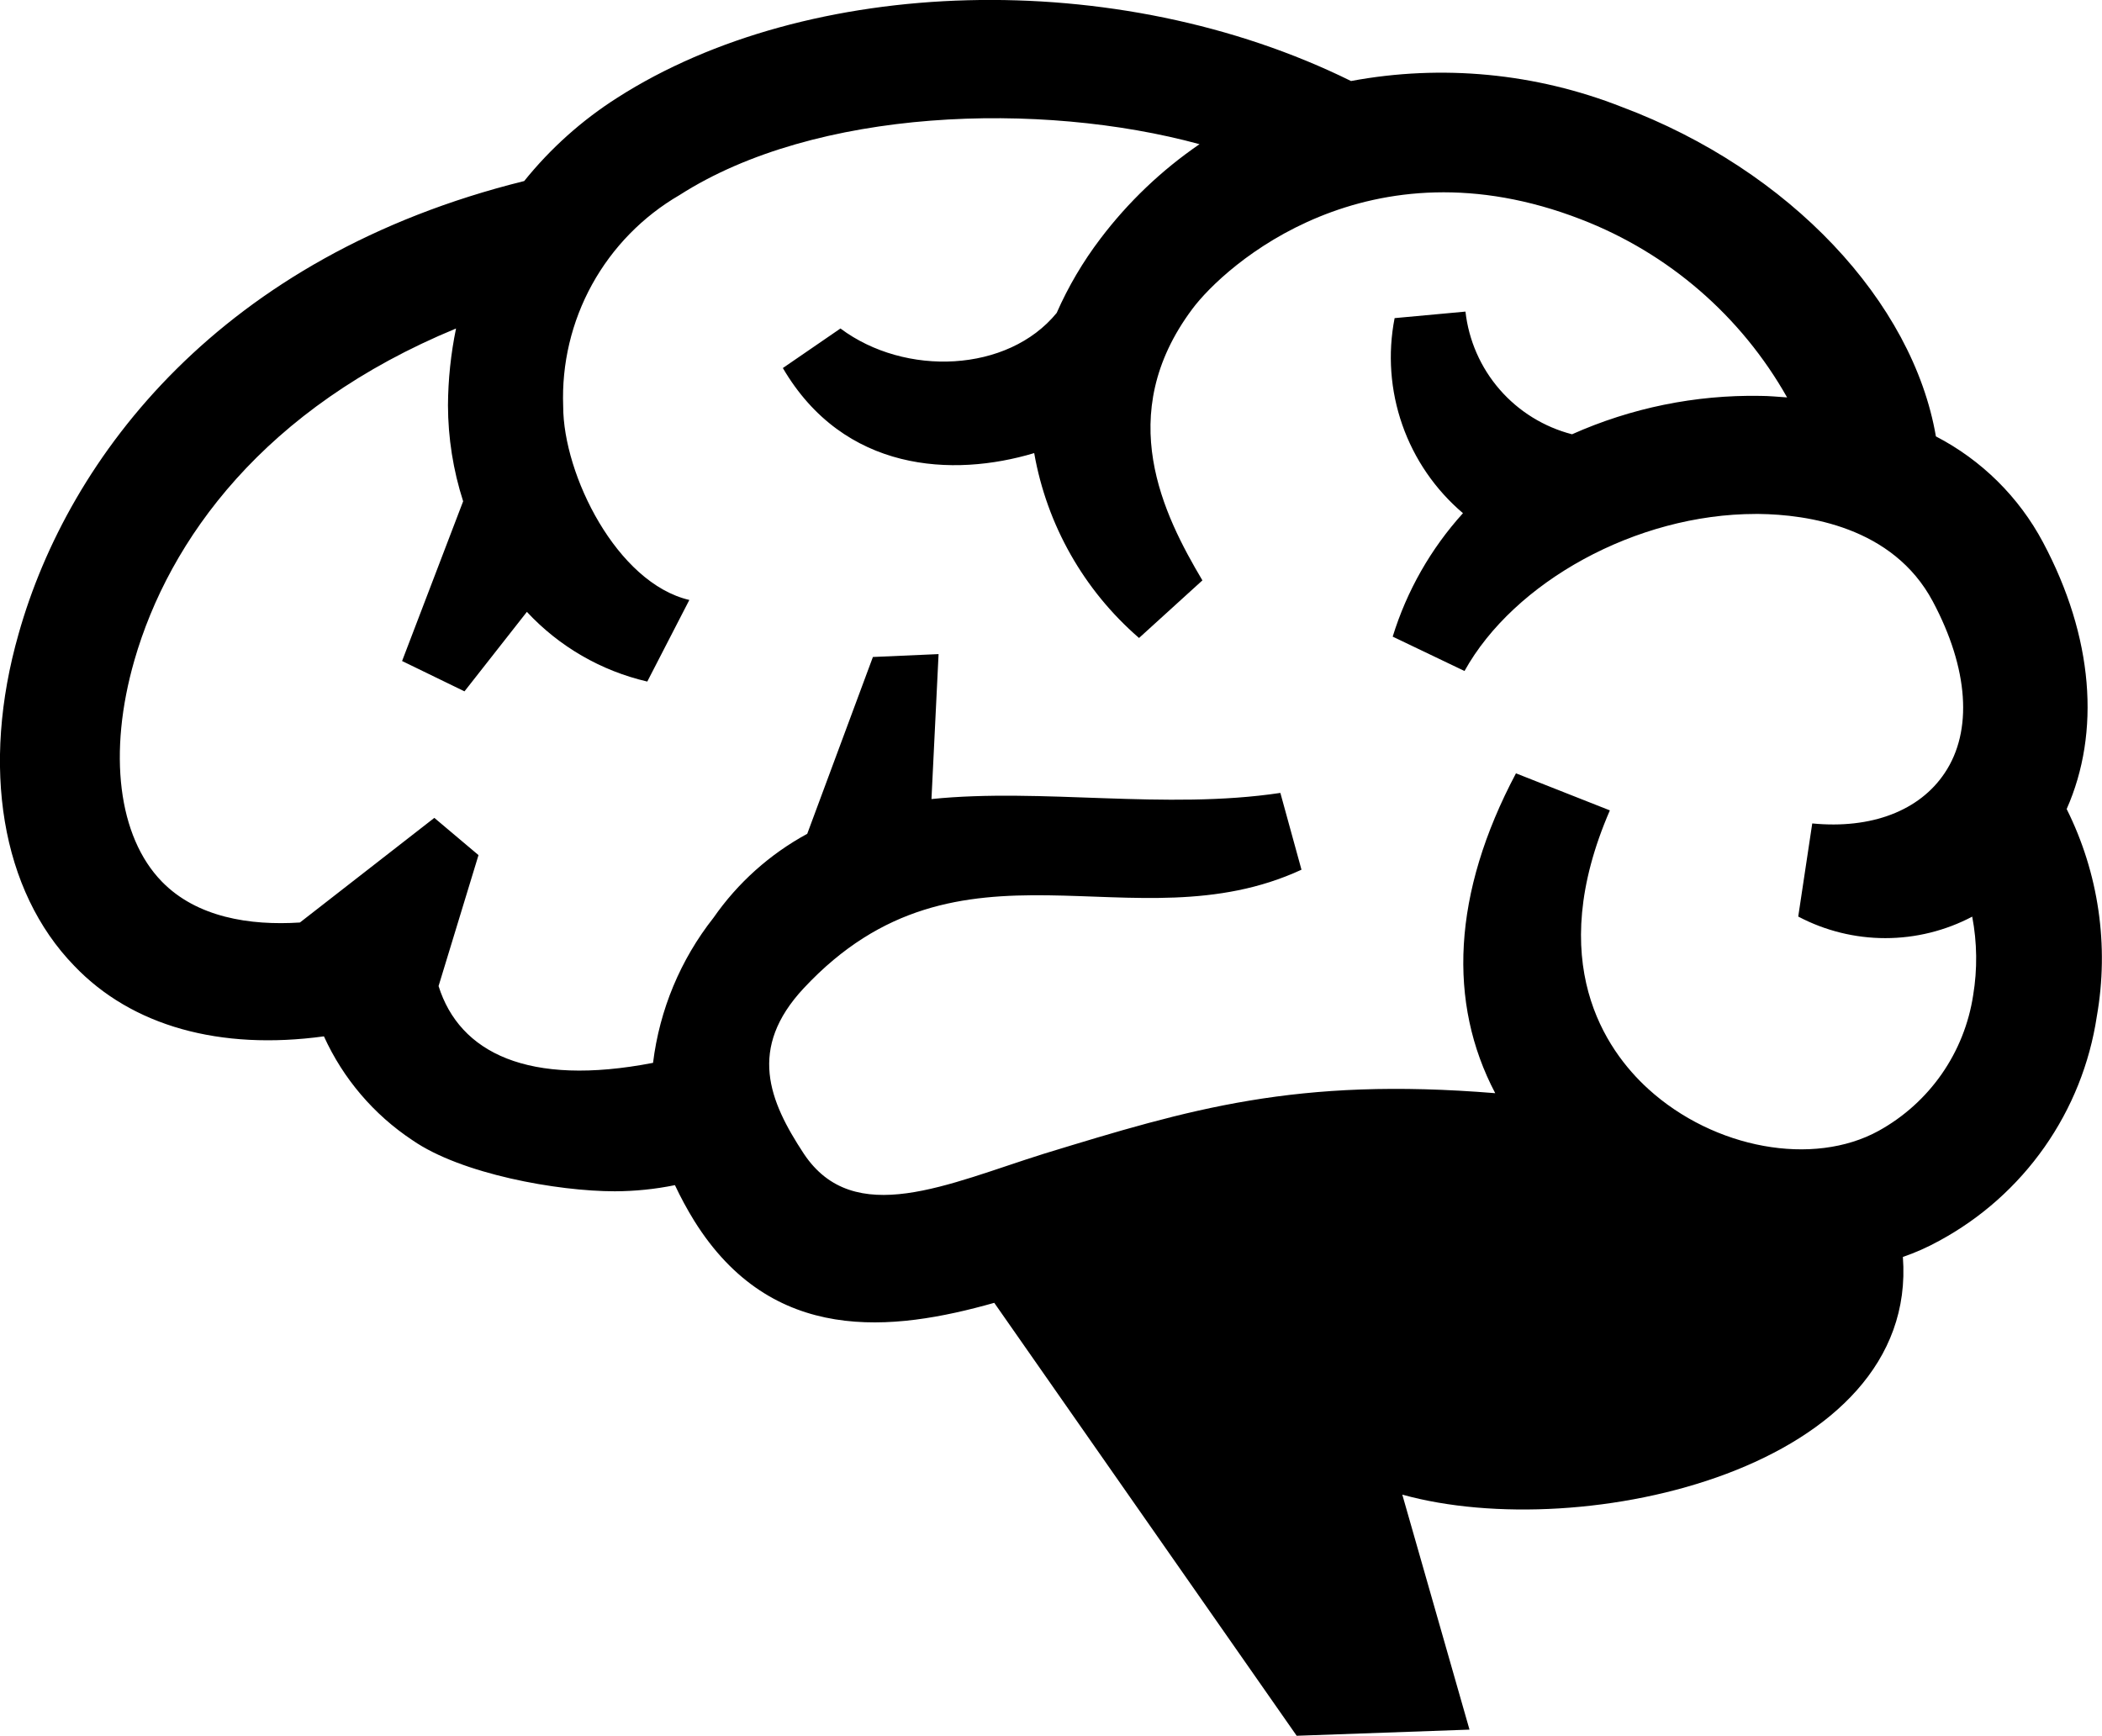
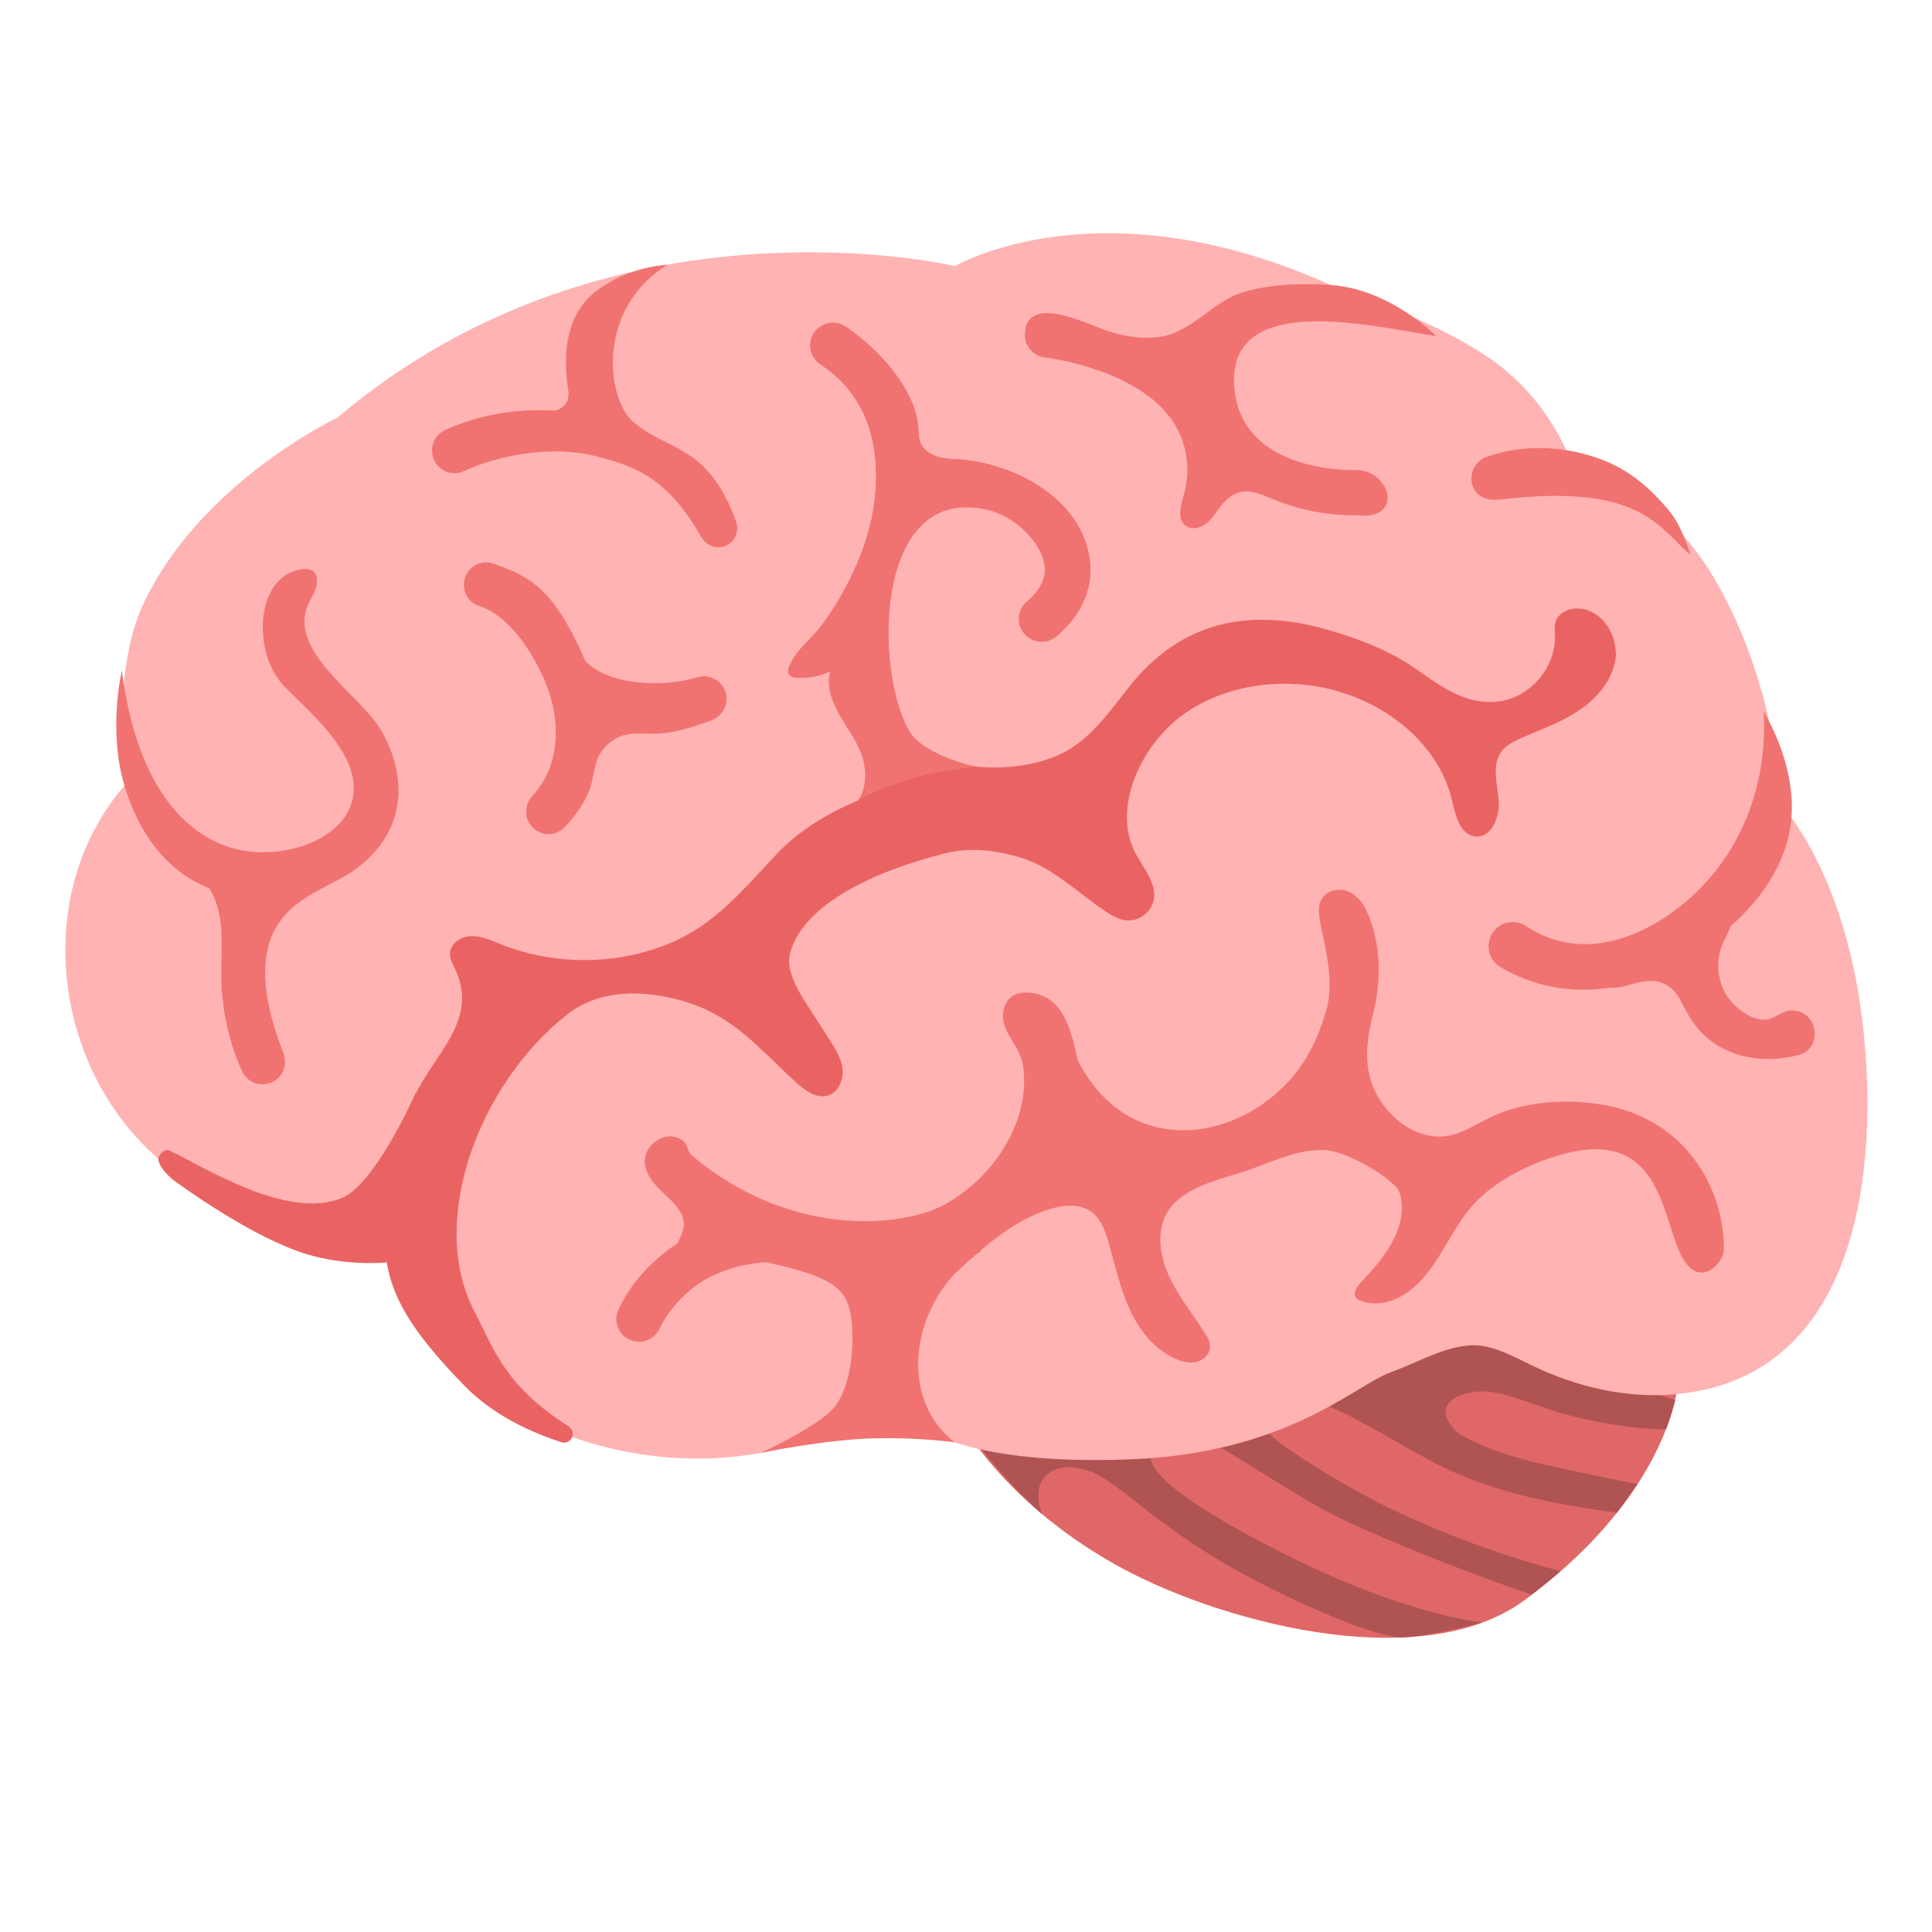
- <svg xmlns="http://www.w3.org/2000/svg" fill="none" viewBox="20.29 61.57 109.47 90.41">
-   <g id="SVGRepo_bgCarrier" stroke-width="0" />
-   <g id="SVGRepo_tracerCarrier" stroke-linecap="round" stroke-linejoin="round" />
-   <g id="SVGRepo_iconCarrier">
-     <path fill-rule="evenodd" clip-rule="evenodd" d="M129.49 114.51C129.121 116.961 128.187 119.293 126.762 121.322C125.337 123.351 123.461 125.021 121.28 126.2C120.676 126.535 120.043 126.816 119.39 127.04C120.22 138.04 102.74 142.04 93.32 139.42L96.82 151.66L87.82 151.98L72.07 129.43C66.76 130.93 60.49 131.65 56.44 125.15C56.072 124.553 55.738 123.935 55.44 123.3C54.41 123.51 53.361 123.617 52.31 123.62C49.31 123.62 44.31 122.72 41.77 120.96C39.756 119.625 38.159 117.75 37.16 115.55C31.75 116.29 27.16 115.02 24.16 111.88C20.36 107.97 19.28 101.51 21.26 94.58C23.87 85.33 31.81 74.91 47.59 71C48.959 69.298 50.597 67.832 52.44 66.66C62.35 60.31 78.44 59.76 90.65 65.79C95.384 64.908 100.27 65.376 104.75 67.14C113.53 70.43 119.91 77.31 121.11 84.3C123.487 85.532 125.433 87.457 126.69 89.82C129.32 94.76 129.69 99.71 127.92 103.71C129.587 107.049 130.138 110.835 129.49 114.51ZM123.01 109.31C121.612 110.048 120.056 110.434 118.475 110.434C116.894 110.434 115.338 110.048 113.94 109.31L114.67 104.46C117.75 104.76 120.26 103.8 121.57 101.83C123.04 99.64 122.81 96.39 120.95 92.9C118.87 88.99 114.38 88.37 111.89 88.34H111.73C105.49 88.34 99.13 91.89 96.56 96.52L92.82 94.73C93.555 92.345 94.805 90.15 96.48 88.3C95.038 87.075 93.947 85.489 93.322 83.703C92.696 81.917 92.557 79.997 92.92 78.14L96.61 77.8C96.779 79.302 97.4 80.717 98.391 81.858C99.382 82.999 100.697 83.812 102.16 84.19C105.238 82.816 108.58 82.133 111.95 82.19C112.43 82.19 112.89 82.24 113.36 82.27C110.969 78.031 107.18 74.754 102.64 73C91.56 68.7 84.09 75.37 82.38 77.67C78.26 83.19 80.9 88.41 82.91 91.8L79.61 94.8C76.736 92.314 74.808 88.913 74.15 85.17C69.92 86.44 64.24 86.17 61.06 80.74L64.06 78.68C67.43 81.2 72.78 80.98 75.32 77.87C75.925 76.495 76.691 75.196 77.6 74C79.044 72.093 80.786 70.432 82.76 69.08C74.47 66.82 62.76 67.19 55.68 71.73C53.767 72.841 52.192 74.452 51.124 76.389C50.057 78.327 49.537 80.519 49.62 82.73C49.62 86.3 52.42 91.94 56.19 92.82L54 97.07C51.595 96.513 49.411 95.249 47.73 93.44L44.48 97.58L41.23 96L44.41 87.68C43.89 86.064 43.624 84.377 43.62 82.68C43.628 81.336 43.769 79.996 44.04 78.68C34.04 82.81 29.1 89.68 27.29 95.96C25.9 100.79 26.44 105.15 28.72 107.49C30.53 109.35 33.3 109.79 35.91 109.62L42.91 104.17L45.21 106.11L43.13 112.93C44.22 116.4 47.79 118.19 54.3 116.93C54.638 114.169 55.727 111.554 57.45 109.37C58.713 107.552 60.385 106.056 62.33 105L65.75 95.79L69.17 95.64L68.8 103.19C74.55 102.6 80.98 103.77 86.97 102.87L88.07 106.87C79.29 110.93 70.3 104.31 62.15 113.04C59.22 116.18 60.34 118.91 62.15 121.66C64.76 125.59 69.66 123.23 74.67 121.66C82.26 119.34 87.77 117.66 98.16 118.51C95.68 113.8 95.92 108.11 99.24 101.85L104.13 103.78C100.7 111.69 103.91 116.27 106.13 118.29C109.56 121.41 114.72 122.35 118.13 120.47C119.436 119.749 120.559 118.737 121.412 117.513C122.265 116.289 122.825 114.885 123.05 113.41C123.275 112.051 123.258 110.663 123 109.31H123.01Z" fill="#000000" />
-   </g>
+ <svg xmlns="http://www.w3.org/2000/svg" width="800px" height="800px" viewBox="0 0 128 128" aria-hidden="true" role="img" class="iconify iconify--noto" preserveAspectRatio="xMidYMid meet">
+   <path d="M61.53 89.7s1.87 7.96 12.23 13.88c6.53 3.73 20.26 7.6 27.27 2.42c7.98-5.9 9.7-11.74 10.08-13.89c.38-2.15-.76-8.08-.76-8.08l-13.13-4.67s-21.71 5.3-22.09 5.3c-.37.01-13.6 5.04-13.6 5.04z" fill="#e06767" />
+   <path d="M110.39 94.67c.29-.75.47-1.39.6-1.92c-2.32-.62-5.01-1.62-7.45-2.66c.2-.09.4-.18.59-.28c1.2-.61 2.38-1.32 3.23-2.36c.92-1.12 1.34-2.57 1.29-4.02l-11.43-4.07s-21.71 5.3-22.09 5.3c-.38 0-13.6 5.03-13.61 5.04c-.17.06 1.23 3 1.32 3.15c1.27 2.37 4.19 5.67 6.19 7.46c0 0-.92-2.12.82-2.91c.77-.35 1.7-.18 2.49.13c1.98.79 4.46 3.83 10.66 7.09c4.21 2.22 8.54 3.92 9.94 3.86c1.87-.08 5.26-.99 5.26-.99s-4.32-.41-11.26-3.64c-2.1-.98-9.87-4.8-10.61-6.93c-.21-.6-.96-1.66.4-2.26c2.08-.93 7.75 3.96 12.62 6.2c5.8 2.66 12.12 4.79 12.12 4.79c.68-.52 1.32-1.04 1.92-1.56c-3.23-.83-6.39-1.97-9.44-3.3c-3.04-1.32-6.02-3.03-8.77-4.91c-1.75-1.2-2.96-3.22-1.08-3.48c3.08-.43 7.06 2.5 11.05 4.57c3.6 1.87 7.92 2.73 11.97 3.24c.52-.65 1.37-1.89 1.37-1.89s-1.53-.26-6.05-1.26c-1.98-.44-3.9-1.01-5.66-2c-.46-.26-2.07-1.91.13-2.67s4.29.75 7.61 1.52c3.33.79 5.84.83 5.87.76z" fill="#b05353" />
+   <path d="M118 53.3s-.25-8.1-4.6-15.27c-3.75-6.18-9.1-6.81-9.1-6.81s-1.06-3.89-4.78-6.87s-11.37-5.47-11.37-5.47c-15.32-6.9-24.87-1.25-24.87-1.25s-22.72-5.4-40.91 10.03c0 0-9.18 4.32-12.93 12.48c-2.07 4.52-1.18 11.89-1.18 11.89c-6.37 7.4-4.62 19.12 2.53 24.99c3.41 2.79 7.62 4.64 12.01 5.11c1.72.18 2.59-.23 3.31 1.52c1.06 2.58 1.89 5.23 4.02 7.08c2.17 1.88 4.7 3.34 7.39 4.34c5.22 1.93 11.12 2.14 16.39.25c1.75-.63 7.36-.69 7.36-.69s2.97 2.45 13.51 2.06s14.99-4.94 17.4-5.79c1.85-.65 4.12-2.08 6.14-1.71c1.15.21 2.18.8 3.23 1.3c2.94 1.41 6.24 2.18 9.48 1.88c12.25-1.13 13.54-15.24 12.33-24.94C122.14 57.64 118 53.3 118 53.3z" fill="#ffb3b3" />
+   <path d="M27.52 72.45c-.25.57-2.75 6.03-4.85 6.91c-3.63 1.53-9.25-2.11-11.4-3.11c-.42-.2-.7.3-.7.3c-.35.45.56 1.38 1.02 1.71c1.78 1.28 6.05 4.18 9.22 4.97c4.09 1.02 7.16 0 7.16 0s1.12-8.19 1.21-8.56s0-3.63 0-3.63l-1.66 1.41z" fill="#ea6363" />
+   <path d="M63.25 95.56s-2.06-.32-5.22-.27c-3.16.05-7.61.96-7.61.96s3.14-1.43 4.54-2.68c1.4-1.26 1.68-4.32 1.45-6.14c-.24-1.86-.87-2.8-5.63-3.79l14.26-.79c-4.78 3.18-5.65 9.73-1.79 12.71z" fill="#f07371" />
+   <path d="M106.42 65.47c-2.48.33-4.89-.14-7.03-1.41c-.93-.56-1.03-1.88-.21-2.59c.55-.47 1.34-.5 1.95-.1c3.46 2.27 6.98.78 8.86-.39c4.8-2.99 7.18-8.29 6.86-13.85c.96 1.7 1.66 3.58 1.83 5.52c.43 4.71-2.96 8.38-6.75 10.75c-1.81 1.14-3.68 1.83-5.51 2.07z" fill="#f07371" />
+   <path d="M117.14 70.16c-1.08 0-2.25-.23-3.36-.91c-1.14-.7-1.78-1.64-2.35-2.8c-.47-.95-1.13-1.54-2.34-1.45c-.85.07-1.67.55-2.52.43c1.13-2 2.94-3.6 5.07-4.47c.98-.4 2.08-.65 3.08-.34c.11.7-.36 1.35-.63 2.01c-.47 1.17-.28 2.57.48 3.57c.52.68 1.51 1.41 2.42 1.35c.6-.04 1.02-.55 1.61-.6c1.83-.13 2.29 2.55.49 2.97c-.58.14-1.24.24-1.95.24z" fill="#f07371" />
+   <path d="M99.54 33.08c-.73.09-1.47.01-1.85-.63c-.49-.83-.08-1.87.83-2.19c2.51-.88 5.33-.72 7.78.26c2.14.86 3.43 2.32 4.28 3.31c.85.99 1.43 2.95 1.43 2.95c-2.13-1.85-3.34-4.76-12.47-3.7z" fill="#f07371" />
+   <path d="M89.96 31.15c-2.16-.09-.06 0-.08 0c-3.42 0-7.51-1.18-8.06-5.08c-.99-7.1 9.49-4.34 13.33-3.81c0 0-3.03-3.11-7-3.38c-1.85-.12-3.76-.07-5.56.41c-1.98.53-2.98 2.02-4.78 2.76c-1.36.55-2.91.34-4.31-.08c-1.29-.39-5.48-2.64-5.6.16c-.03.77.52 1.43 1.27 1.54c3.04.43 7.24 1.79 8.8 4.69c.72 1.33.89 2.94.47 4.39c-.2.71-.49 1.62.1 2.07c.45.35 1.14.12 1.55-.28c.41-.4.67-.94 1.08-1.34c1.28-1.26 2.44-.36 3.8.12c1.57.56 3.23.83 4.9.83c.04 0-2.93-.29.11 0c3.03.28 2.13-2.91-.02-3z" fill="#f07371" />
+   <path d="M41.89 27.89c-1.66-1.5-2.45-7.34 2.32-10.35c0 0-2.6.09-4.77 1.79c-1.85 1.45-2.22 3.96-1.78 6.61c.11.68-.42 1.3-1.11 1.26c-2.48-.13-4.95.32-7.08 1.3c-.81.38-1.09 1.4-.61 2.16a1.5 1.5 0 0 0 1.91.54c2.39-1.1 5.87-1.69 8.66-.99c2.83.71 4.82 1.53 7.04 5.38c.38.65 1.2.88 1.82.46c.48-.33.68-.95.48-1.49c-1.9-5.24-4.64-4.65-6.88-6.67z" fill="#f07371" />
+   <path d="M48.08 45.9a1.496 1.496 0 0 0-1.87-1.03c-2.4.72-5.87.51-7.42-1.05c-2.07-4.79-3.64-5.64-6.15-6.49c-1-.34-2 .52-1.9 1.56c.06.59.45 1.09 1.02 1.26c1.78.53 3.57 2.92 4.49 5.36c.84 2.21.94 5.12-.96 7.2c-.49.54-.59 1.32-.16 1.91l.02.03c.55.76 1.65.82 2.29.13c.68-.74 1.39-1.7 1.69-2.67c.31-1.03.22-1.95 1.11-2.77c.99-.92 1.93-.73 3.12-.73c1.22 0 2.53-.44 3.68-.85c.78-.25 1.28-1.08 1.04-1.86z" fill="#f07371" />
+   <path d="M17.42 59.46c-.34 0-.67-.01-1.02-.04c-4.63-.4-7.06-3.73-8.16-7.38s-.17-7.62-.17-7.62c1.4 10.8 7.03 11.87 8.59 12.01c2.95.26 5.77-1.02 6.54-2.97c1.22-3.08-2.52-6.1-4.35-7.97c-1.21-1.24-1.66-3.35-1.34-5.02c.16-.86.54-1.7 1.25-2.25c.7-.54 2.46-1.03 2.22.51c-.07.48-.38.88-.57 1.32c-1.37 3.12 3.5 6.01 4.83 8.32c1.09 1.87 1.57 4.13.75 6.19c-1.16 2.94-4.67 4.9-8.57 4.9z" fill="#f07371" />
+   <path d="M16.35 58.66c.81.1 1.64-.04 2.37-.4c.7-.34 1.33-.88 2.1-.94c.37-.02.83.2.77.56c-.02.13.83.37.72.44c-1.99 1.24-7.03 2.47-3.55 11.4c.28.71.06 1.51-.59 1.9c-.76.46-1.77.16-2.13-.65c-.95-2.09-1.41-4.4-1.38-6.7c.03-2.24.26-4.2-1.24-6.07c-.16-.19-.33-.46-.2-.67c.08-.13.24-.18.39-.22c.62-.16 1.28-.33 1.91-.2c.28.06 3.41 1.79 3.44 1.73" fill="#f07371" />
+   <path d="M105.56 73.1c-2.07-.25-4.2-.1-6.16.64c-1.66.63-2.9 1.9-4.81 1.48c-1.14-.25-2.15-.98-2.86-1.91c-1.5-1.95-1.3-4-.74-6.22c.56-2.2.5-4.75-.49-6.82c-.26-.55-.7-1.04-1.27-1.24c-.58-.2-1.29-.03-1.63.48c-.34.52-.21 1.21-.09 1.82c.39 1.87.89 3.89.33 5.72c-.53 1.74-1.26 3.3-2.51 4.64c-2.37 2.55-5.81 3.72-8.78 2.97c-2.19-.55-3.96-2.08-5.15-4.42c-.42-1.83-.86-4.21-3.13-4.47c-.46-.05-.96.02-1.31.31c-.35.3-.51.78-.51 1.24c0 1.15 1.1 2.01 1.3 3.14c.63 3.46-1.67 7.42-5.16 9.34c-2.7 1.49-10.11 2.33-16.75-3.24c-.28-.24-.28-.7-.55-.95c-.18-.16-.41-.26-.64-.3c-.99-.19-2.02.75-1.93 1.75c.08.91.83 1.61 1.5 2.23c1.74 1.62.96 2.27.66 3.14c-.07.22-.2.42-.22.65c-.06.64.92.43 1.56.38c.64-.05 1.22-.4 1.84-.58c.78-.22 4.35 1.09 5.05 1.24c2.03.44 2.73.64 4.48.64c2.19 0 4.05 1.13 5.65-.37c2.28-2.13 4.05-3.52 6.07-4.21c1-.34 2.2-.51 3.04.14c.6.46.87 1.23 1.08 1.95c.43 1.48.75 2.99 1.38 4.4c.63 1.4 1.63 2.71 3.03 3.34c.44.2.94.33 1.42.22s.9-.52.91-1c.01-.33-.16-.63-.34-.9c-.69-1.1-1.51-2.12-2.12-3.26c-.61-1.14-1.01-2.47-.76-3.74c.46-2.35 3.18-3.01 5.13-3.6c1.87-.57 3.74-1.64 5.75-1.53c1.26.07 3.93 1.54 4.73 2.52c.16.2.23.45.27.71c.34 2.11-1.21 4.01-2.68 5.55c-.26.27-.53.68-.31.99c.08.11.2.17.32.21c1.06.41 2.3.05 3.2-.64c1.98-1.5 2.67-4.07 4.36-5.85c1.39-1.45 3.26-2.4 5.15-3.02c6.76-2.22 7.11 3.1 8.32 6.08s3 .92 3.02.1c.07-3.89-2.42-9.01-8.65-9.75z" fill="#f07371" />
+   <path d="M42.25 88.89c-1.03-.06-1.71-1.13-1.29-2.08c.67-1.52 1.93-3.03 3.56-4.19c2.48-1.76 4.96-2.08 7.45-1.37l.51 2.54c-1.61-.46-4.49.05-6.22 1.28c-1.25.89-2.11 1.98-2.53 2.89c-.27.59-.84.97-1.48.93z" fill="#f07371" />
+   <path d="M107.01 42.8c-.19-1.27-1.18-2.45-2.46-2.49c-.63-.02-1.33.31-1.5.92c-.08.27-.04.57-.03.85c.08 2.08-1.59 4.09-3.65 4.38c-2.33.33-4.05-1.11-5.81-2.31c-1.68-1.14-3.78-1.91-5.72-2.46c-5.17-1.45-9.62-.48-13.01 3.79c-1.26 1.59-2.46 3.33-4.23 4.31c-2.78 1.54-8.65 1.65-10.38-1.37c-2.27-3.95-2.35-16.09 4.93-14.71c2.25.43 3.92 2.38 4.08 3.83c.1.92-.47 1.72-1.2 2.34a1.49 1.49 0 0 0-.3 1.91c.48.79 1.56.96 2.26.37c2.05-1.76 2.37-3.61 2.22-4.95c-.47-4.27-5.28-6.68-9.1-6.79c-.84-.03-1.81-.3-2.13-1.09c-.14-.34-.12-.71-.15-1.07c-.2-2.55-2.81-5.32-4.85-6.64c-.75-.49-1.76-.17-2.15.63c-.33.69-.07 1.5.57 1.92c1.94 1.28 3.12 3.14 3.51 5.54c.44 2.76-.16 5.58-1.32 8.09c-.58 1.26-1.29 2.48-2.12 3.6c-.71.97-1.72 1.62-2.18 2.78c-.05.13-.1.27-.06.4c.07.25.38.32.64.33c.74.03 1.48-.13 2.14-.44c-.38 1.47.6 2.9 1.41 4.18c.81 1.28 1.46 3.02.54 4.23c-.04.05-.09.1-.13.16c-1.97.83-3.87 1.96-5.35 3.52c-2.55 2.7-4.44 5.13-8.17 6.33c-3.3 1.07-6.97.94-10.18-.35c-.62-.25-1.25-.54-1.92-.52c-.67.02-1.38.49-1.4 1.16c-.01.34.16.65.31.96c1.7 3.45-1.42 5.69-2.75 8.69c-1.25 2.8-1.89 5.87-1.89 8.94c0 3.35 1.15 5.79 5.3 10.05c1.88 1.92 4.34 3.06 6.41 3.73c.65.21 1.06-.68.48-1.05c-4.27-2.72-4.94-5.13-6.24-7.61c-3.12-5.97.29-15.07 6.16-19.69c2.27-1.78 5.49-1.64 8.23-.7c2.94 1.01 4.68 3.17 6.89 5.18c.6.55 1.37 1.14 2.14.9c.7-.21 1.05-1.04.97-1.76c-.08-.72-.49-1.36-.88-1.97c-.43-.67-.86-1.34-1.3-2.01c-.57-.88-1.16-1.8-1.34-2.84c-.2-1.13.8-5.04 10.3-7.46c1.61-.41 3.25-.23 4.87.23c2.18.62 3.74 2.22 5.57 3.47c.51.35 1.07.72 1.69.74c.78.03 1.54-.56 1.7-1.33c.22-1.06-.58-2.01-1.11-2.95c-1.76-3.1.29-7.24 2.88-9.22c2.32-1.76 5.37-2.41 8.26-2.11c4.4.45 8.74 3.39 9.75 7.69c.23.97.51 2.22 1.5 2.35c1.1.15 1.69-1.32 1.58-2.43s-.47-2.36.22-3.24c.32-.4.8-.63 1.27-.84c1.35-.59 2.76-1.08 3.97-1.93c1.21-.84 2.22-2.13 2.31-3.6c-.01-.17-.02-.37-.05-.57z" fill="#ea6363" />
+   <path d="M52.86 44.9c.74.03 1.48-.13 2.14-.44c-.38 1.47.6 2.9 1.41 4.18c.59.94 1.41 2.61.52 4.32c0 0 1.34-.75 3.51-1.38s4.29-.77 4.29-.77c-1.54-.32-3.82-1.19-4.52-2.4c-2.27-3.95-2.35-16.09 4.93-14.71c2.25.43 3.92 2.38 4.08 3.83c.1.92-.47 1.72-1.2 2.34a1.49 1.49 0 0 0-.3 1.91c.48.79 1.56.96 2.26.37c2.05-1.76 2.37-3.61 2.22-4.95c-.47-4.27-5.28-6.68-9.1-6.79c-.84-.03-1.81-.3-2.13-1.09c-.14-.34-.12-.71-.15-1.07c-.2-2.55-2.81-5.32-4.85-6.64c-.75-.49-1.76-.17-2.15.63c-.33.69-.07 1.5.57 1.92c1.94 1.28 3.12 3.14 3.51 5.54c.44 2.76-.16 5.58-1.32 8.09c-.58 1.26-1.29 2.48-2.12 3.6c-.71.97-1.72 1.62-2.18 2.78c-.05.13-.1.27-.06.4c.07.25.38.32.64.33z" fill="#f07371" />
</svg>
